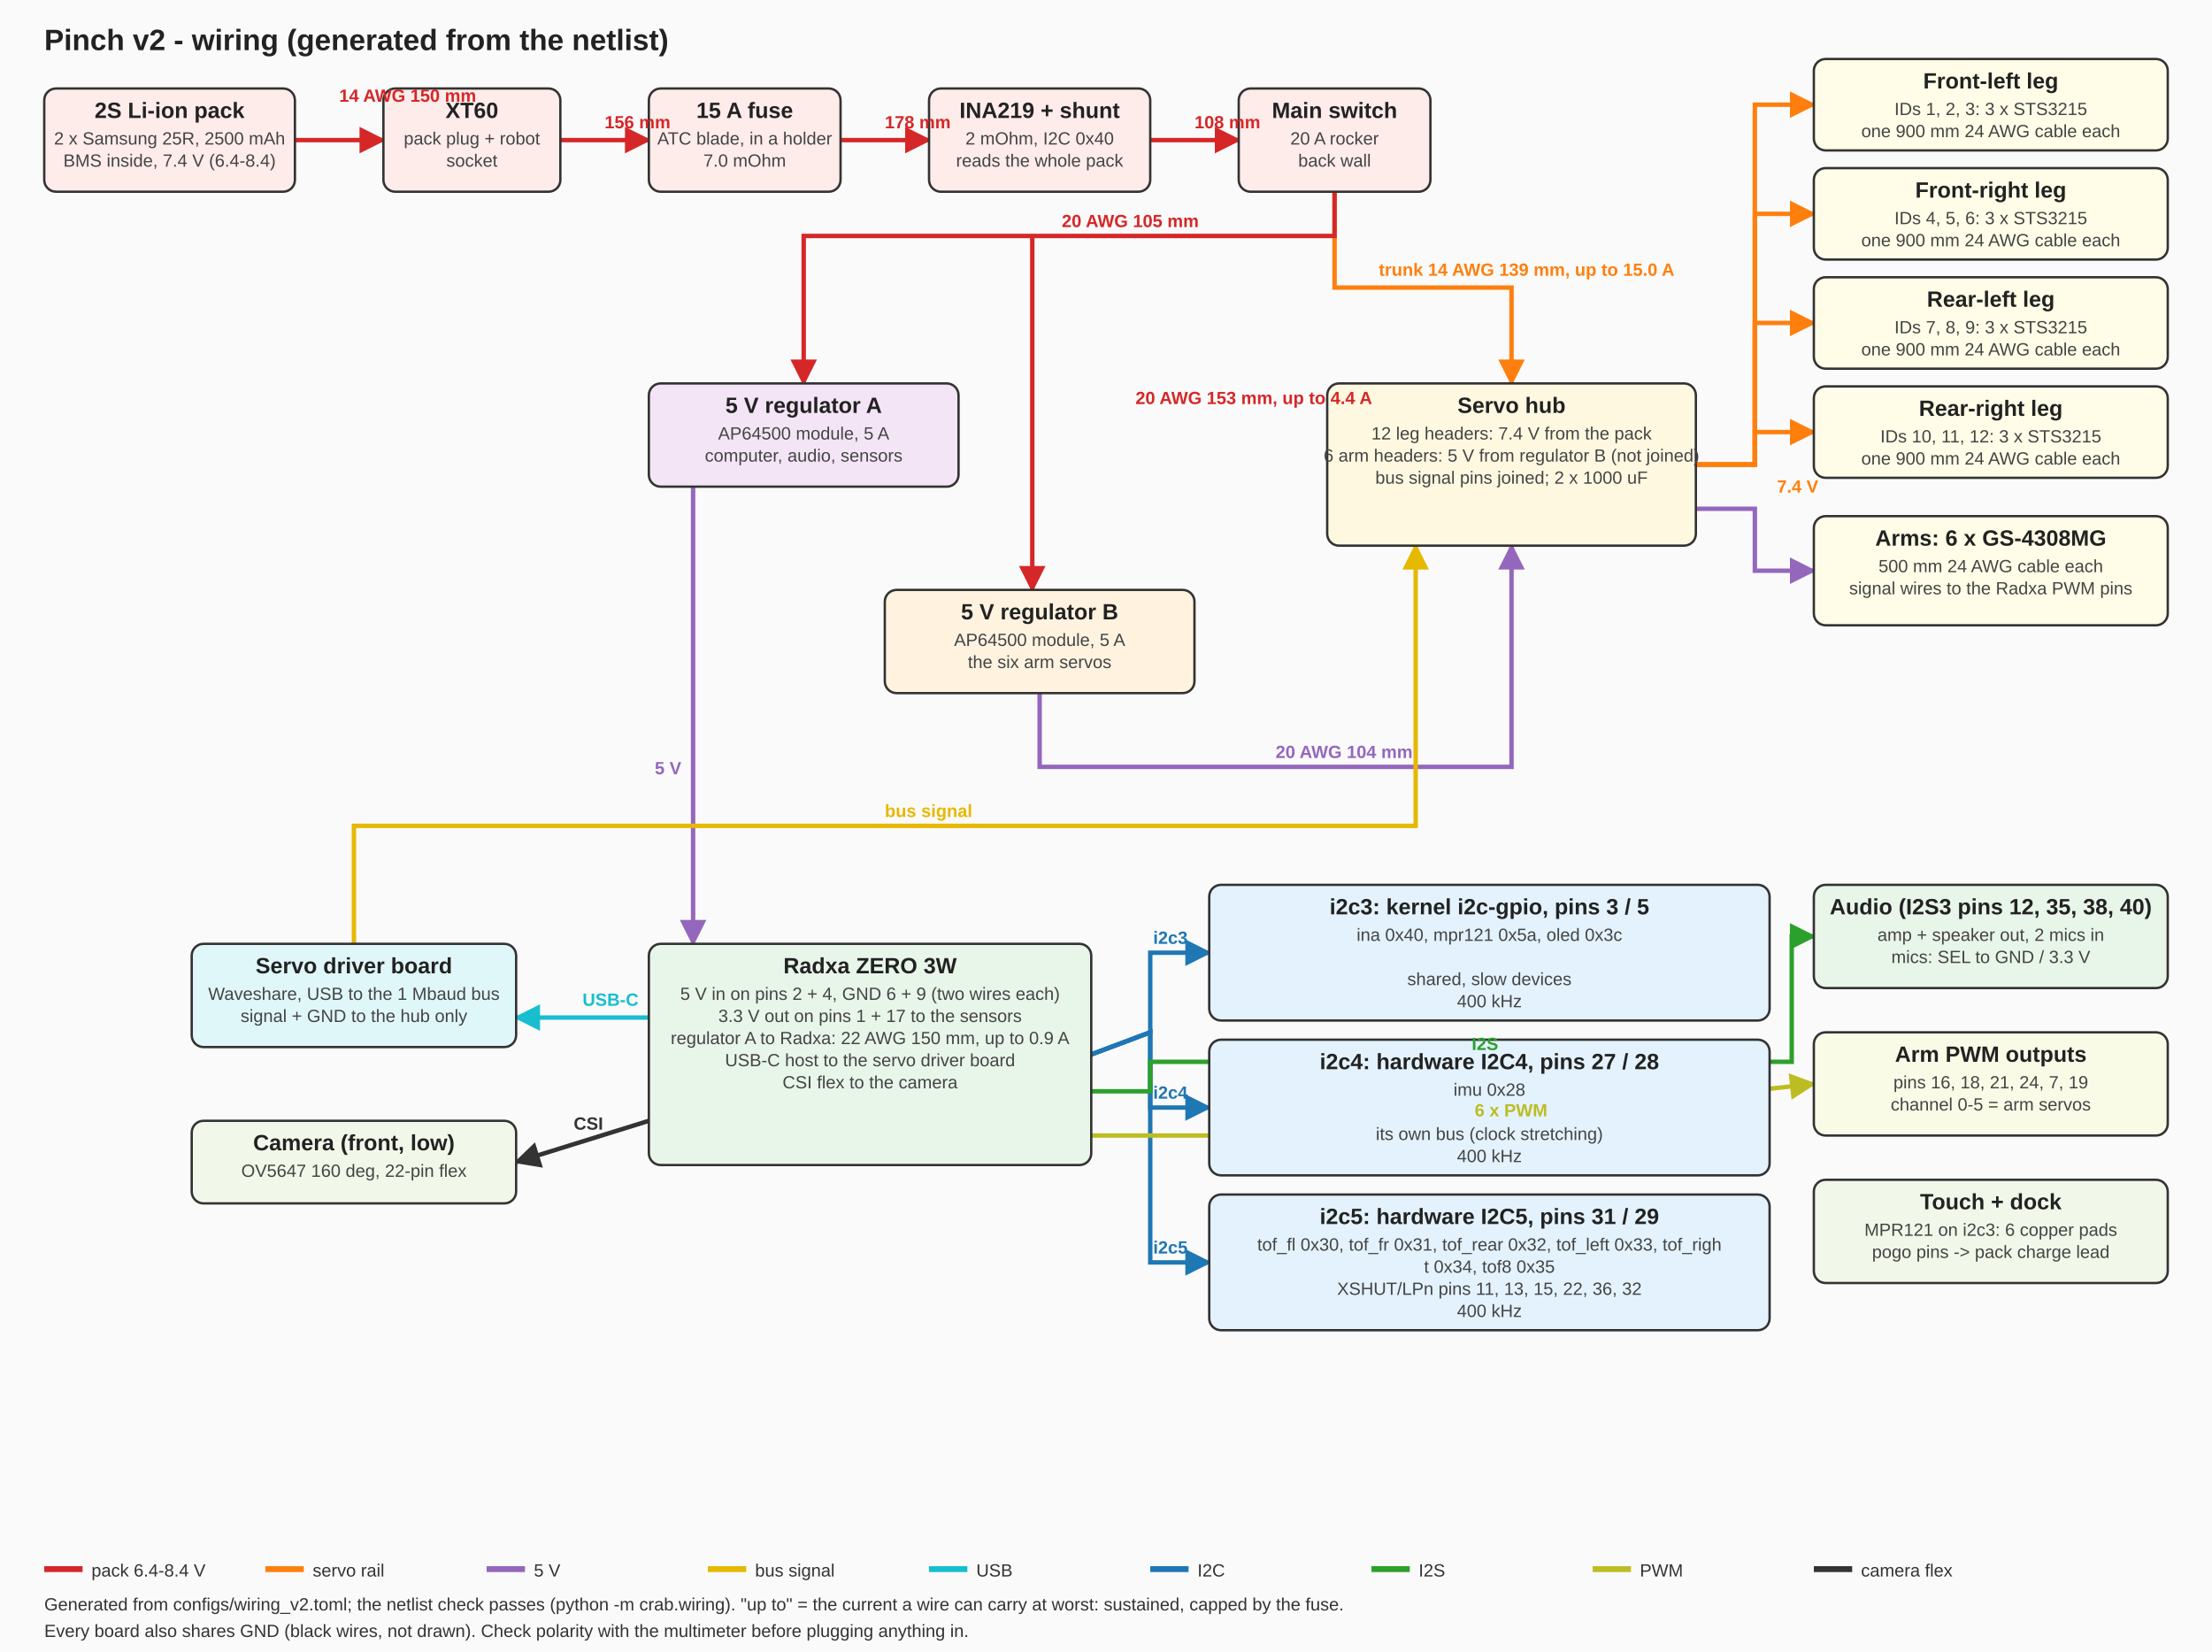
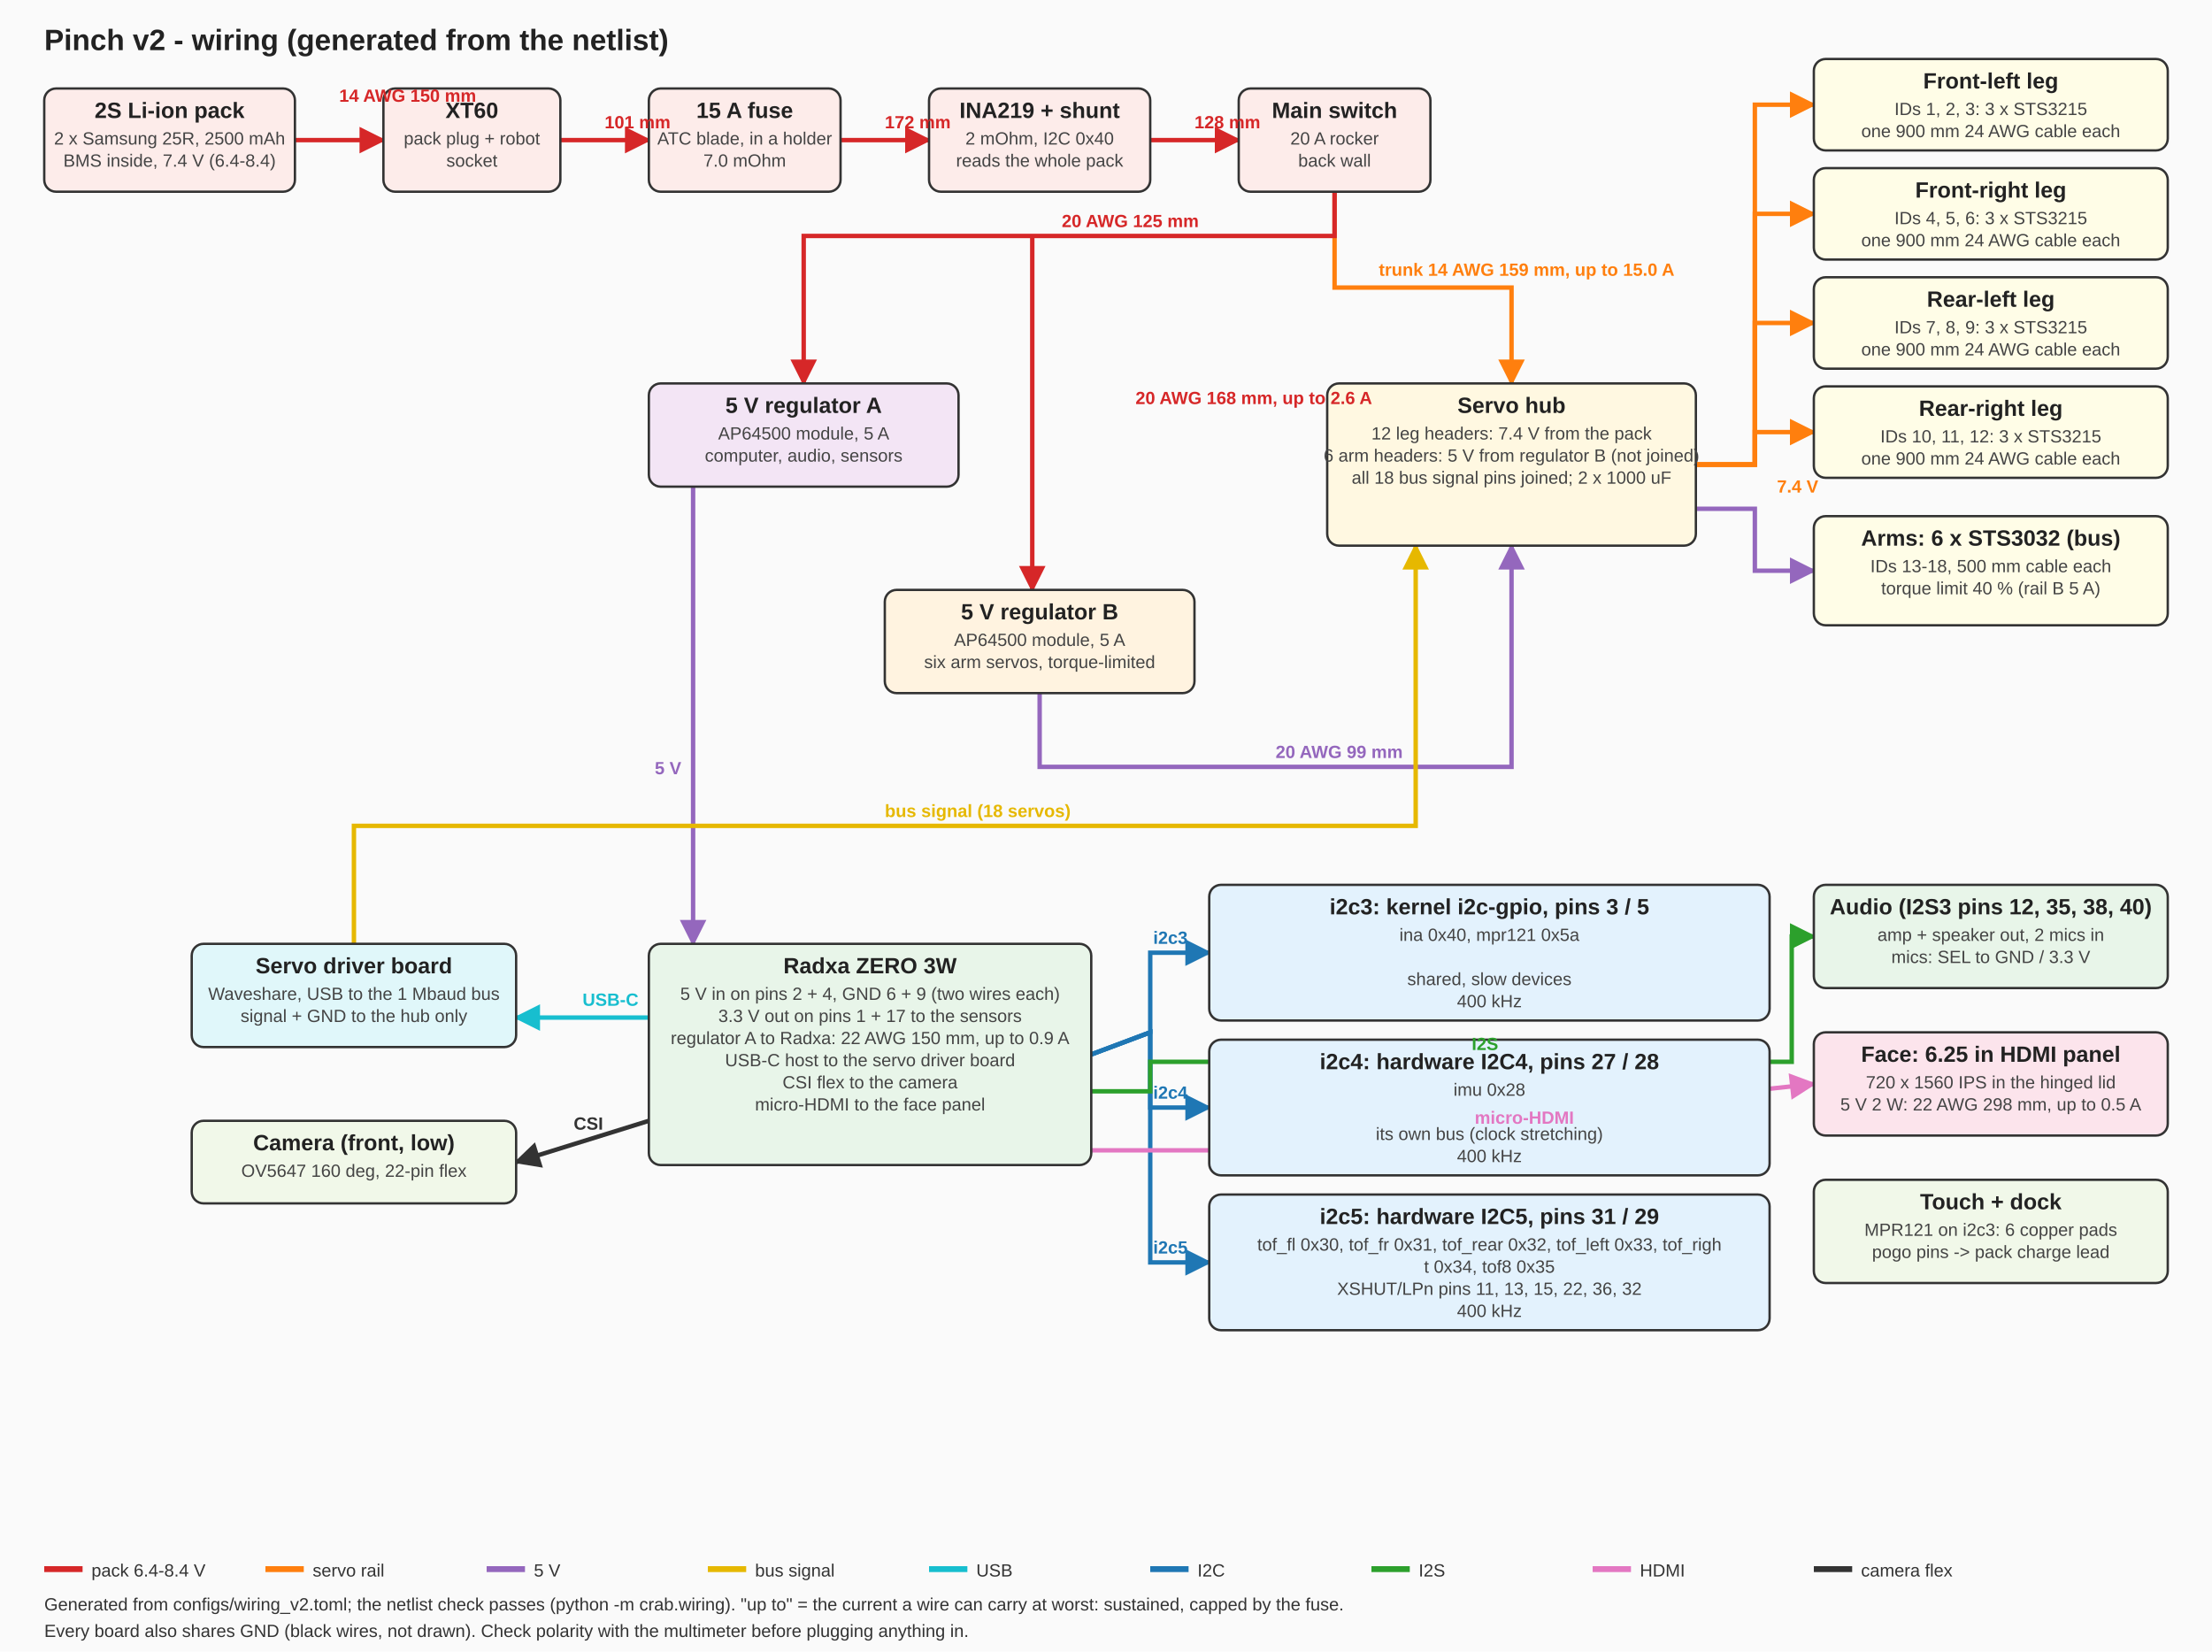
<svg xmlns="http://www.w3.org/2000/svg" viewBox="0 0 1500 1120" width="1500" height="1120" font-family="Segoe UI, Arial, sans-serif">
  <defs>
    <marker id="a" viewBox="0 0 10 10" refX="9" refY="5" markerWidth="6" markerHeight="6" orient="auto-start-reverse">
      <path d="M0,0 L10,5 L0,10 z" fill="context-stroke" />
    </marker>
    <style>.t{font-size:15px;font-weight:600;text-anchor:middle;fill:#222} .s{font-size:12px;text-anchor:middle;fill:#444}
.w{font-size:12px;font-weight:600} .lg{font-size:12px;fill:#333} .h{font-size:20px;font-weight:700;fill:#222}</style>
  </defs>
  <rect width="1500" height="1120" fill="#fafafa" />
  <text x="30" y="34" class="h">Pinch v2 - wiring (generated from the netlist)</text>
  <path d="M200,95 L260,95" fill="none" stroke="#d62728" stroke-width="3" marker-end="url(#a)" />
  <path d="M380,95 L440,95" fill="none" stroke="#d62728" stroke-width="3" marker-end="url(#a)" />
  <path d="M570,95 L630,95" fill="none" stroke="#d62728" stroke-width="3" marker-end="url(#a)" />
  <path d="M780,95 L840,95" fill="none" stroke="#d62728" stroke-width="3" marker-end="url(#a)" />
  <path d="M905,130 L905,195 L1025,195 L1025,260" fill="none" stroke="#ff7f0e" stroke-width="3" marker-end="url(#a)" />
  <path d="M905,130 L905,160 L545,160 L545,260" fill="none" stroke="#d62728" stroke-width="3" marker-end="url(#a)" />
  <path d="M700,160 L700,400" fill="none" stroke="#d62728" stroke-width="3" marker-end="url(#a)" />
  <path d="M705,470 L705,520 L1025,520 L1025,370" fill="none" stroke="#9467bd" stroke-width="3" marker-end="url(#a)" />
  <path d="M1150,315 L1190,315 L1190,71 L1230,71" fill="none" stroke="#ff7f0e" stroke-width="3" marker-end="url(#a)" />
  <path d="M1150,315 L1190,315 L1190,145 L1230,145" fill="none" stroke="#ff7f0e" stroke-width="3" marker-end="url(#a)" />
  <path d="M1150,315 L1190,315 L1190,219 L1230,219" fill="none" stroke="#ff7f0e" stroke-width="3" marker-end="url(#a)" />
  <path d="M1150,315 L1190,315 L1190,293 L1230,293" fill="none" stroke="#ff7f0e" stroke-width="3" marker-end="url(#a)" />
  <path d="M1150,345 L1190,345 L1190,387 L1230,387" fill="none" stroke="#9467bd" stroke-width="3" marker-end="url(#a)" />
  <path d="M470,330 L470,640" fill="none" stroke="#9467bd" stroke-width="3" marker-end="url(#a)" />
  <path d="M440,690 L350,690" fill="none" stroke="#17becf" stroke-width="3" marker-end="url(#a)" />
  <path d="M240,640 L240,560 L960,560 L960,370" fill="none" stroke="#e6b800" stroke-width="3" marker-end="url(#a)" />
  <path d="M440,760 L350,788" fill="none" stroke="#333333" stroke-width="3" marker-end="url(#a)" />
  <path d="M740,715 L780,700 L780,646 L820,646" fill="none" stroke="#1f77b4" stroke-width="3" marker-end="url(#a)" />
  <path d="M740,715 L780,700 L780,751 L820,751" fill="none" stroke="#1f77b4" stroke-width="3" marker-end="url(#a)" />
  <path d="M740,715 L780,700 L780,856 L820,856" fill="none" stroke="#1f77b4" stroke-width="3" marker-end="url(#a)" />
  <path d="M740,740 L780,740 L780,720 L1215,720 L1215,635 L1230,635" fill="none" stroke="#2ca02c" stroke-width="3" marker-end="url(#a)" />
-   <path d="M740,770 L1000,770 L1000,760 L1230,735" fill="none" stroke="#bcbd22" stroke-width="3" marker-end="url(#a)" />
+   <path d="M740,780 L1000,780 L1000,760 L1230,735" fill="none" stroke="#e377c2" stroke-width="3" marker-end="url(#a)" />
  <rect x="30" y="60" width="170" height="70" rx="8" fill="#fdecea" stroke="#333" stroke-width="1.6" />
  <text x="115.0" y="80" class="t">2S Li-ion pack</text>
  <text x="115.0" y="98" class="s">2 x Samsung 25R, 2500 mAh</text>
  <text x="115.0" y="113" class="s">BMS inside, 7.4 V (6.4-8.4)</text>
  <rect x="260" y="60" width="120" height="70" rx="8" fill="#fdecea" stroke="#333" stroke-width="1.6" />
  <text x="320.0" y="80" class="t">XT60</text>
  <text x="320.0" y="98" class="s">pack plug + robot</text>
  <text x="320.0" y="113" class="s">socket</text>
  <rect x="440" y="60" width="130" height="70" rx="8" fill="#fdecea" stroke="#333" stroke-width="1.6" />
  <text x="505.0" y="80" class="t">15 A fuse</text>
  <text x="505.0" y="98" class="s">ATC blade, in a holder</text>
  <text x="505.0" y="113" class="s">7.0 mOhm</text>
  <rect x="630" y="60" width="150" height="70" rx="8" fill="#fdecea" stroke="#333" stroke-width="1.6" />
  <text x="705.0" y="80" class="t">INA219 + shunt</text>
  <text x="705.0" y="98" class="s">2 mOhm, I2C 0x40</text>
  <text x="705.0" y="113" class="s">reads the whole pack</text>
  <rect x="840" y="60" width="130" height="70" rx="8" fill="#fdecea" stroke="#333" stroke-width="1.6" />
  <text x="905.0" y="80" class="t">Main switch</text>
  <text x="905.0" y="98" class="s">20 A rocker</text>
  <text x="905.0" y="113" class="s">back wall</text>
  <rect x="900" y="260" width="250" height="110" rx="8" fill="#fff8e1" stroke="#333" stroke-width="1.6" />
  <text x="1025.0" y="280" class="t">Servo hub</text>
  <text x="1025.0" y="298" class="s">12 leg headers: 7.4 V from the pack</text>
  <text x="1025.0" y="313" class="s">6 arm headers: 5 V from regulator B (not joined)</text>
-   <text x="1025.0" y="328" class="s">bus signal pins joined; 2 x 1000 uF</text>
+   <text x="1025.0" y="328" class="s">all 18 bus signal pins joined; 2 x 1000 uF</text>
  <rect x="440" y="260" width="210" height="70" rx="8" fill="#f3e5f5" stroke="#333" stroke-width="1.6" />
  <text x="545.0" y="280" class="t">5 V regulator A</text>
  <text x="545.0" y="298" class="s">AP64500 module, 5 A</text>
  <text x="545.0" y="313" class="s">computer, audio, sensors</text>
  <rect x="600" y="400" width="210" height="70" rx="8" fill="#fff3e0" stroke="#333" stroke-width="1.6" />
  <text x="705.0" y="420" class="t">5 V regulator B</text>
  <text x="705.0" y="438" class="s">AP64500 module, 5 A</text>
-   <text x="705.0" y="453" class="s">the six arm servos</text>
+   <text x="705.0" y="453" class="s">six arm servos, torque-limited</text>
  <rect x="1230" y="40" width="240" height="62" rx="8" fill="#fffde7" stroke="#333" stroke-width="1.6" />
  <text x="1350.0" y="60" class="t">Front-left leg</text>
  <text x="1350.0" y="78" class="s">IDs 1, 2, 3: 3 x STS3215</text>
  <text x="1350.0" y="93" class="s">one 900 mm 24 AWG cable each</text>
  <rect x="1230" y="114" width="240" height="62" rx="8" fill="#fffde7" stroke="#333" stroke-width="1.6" />
  <text x="1350.0" y="134" class="t">Front-right leg</text>
  <text x="1350.0" y="152" class="s">IDs 4, 5, 6: 3 x STS3215</text>
  <text x="1350.0" y="167" class="s">one 900 mm 24 AWG cable each</text>
  <rect x="1230" y="188" width="240" height="62" rx="8" fill="#fffde7" stroke="#333" stroke-width="1.6" />
  <text x="1350.0" y="208" class="t">Rear-left leg</text>
  <text x="1350.0" y="226" class="s">IDs 7, 8, 9: 3 x STS3215</text>
  <text x="1350.0" y="241" class="s">one 900 mm 24 AWG cable each</text>
  <rect x="1230" y="262" width="240" height="62" rx="8" fill="#fffde7" stroke="#333" stroke-width="1.6" />
  <text x="1350.0" y="282" class="t">Rear-right leg</text>
  <text x="1350.0" y="300" class="s">IDs 10, 11, 12: 3 x STS3215</text>
  <text x="1350.0" y="315" class="s">one 900 mm 24 AWG cable each</text>
  <rect x="1230" y="350" width="240" height="74" rx="8" fill="#fffde7" stroke="#333" stroke-width="1.6" />
-   <text x="1350.0" y="370" class="t">Arms: 6 x GS-4308MG</text>
-   <text x="1350.0" y="388" class="s">500 mm 24 AWG cable each</text>
-   <text x="1350.0" y="403" class="s">signal wires to the Radxa PWM pins</text>
+   <text x="1350.0" y="370" class="t">Arms: 6 x STS3032 (bus)</text>
+   <text x="1350.0" y="388" class="s">IDs 13-18, 500 mm cable each</text>
+   <text x="1350.0" y="403" class="s">torque limit 40 % (rail B 5 A)</text>
  <rect x="440" y="640" width="300" height="150" rx="8" fill="#e8f5e9" stroke="#333" stroke-width="1.6" />
  <text x="590.0" y="660" class="t">Radxa ZERO 3W</text>
  <text x="590.0" y="678" class="s">5 V in on pins 2 + 4, GND 6 + 9 (two wires each)</text>
  <text x="590.0" y="693" class="s">3.3 V out on pins 1 + 17 to the sensors</text>
  <text x="590.0" y="708" class="s">regulator A to Radxa: 22 AWG 150 mm, up to 0.9 A</text>
  <text x="590.0" y="723" class="s">USB-C host to the servo driver board</text>
  <text x="590.0" y="738" class="s">CSI flex to the camera</text>
+   <text x="590.0" y="753" class="s">micro-HDMI to the face panel</text>
  <rect x="130" y="640" width="220" height="70" rx="8" fill="#e0f7fa" stroke="#333" stroke-width="1.6" />
  <text x="240.0" y="660" class="t">Servo driver board</text>
  <text x="240.0" y="678" class="s">Waveshare, USB to the 1 Mbaud bus</text>
  <text x="240.0" y="693" class="s">signal + GND to the hub only</text>
  <rect x="130" y="760" width="220" height="56" rx="8" fill="#f1f8e9" stroke="#333" stroke-width="1.6" />
  <text x="240.0" y="780" class="t">Camera (front, low)</text>
  <text x="240.0" y="798" class="s">OV5647 160 deg, 22-pin flex</text>
  <rect x="820" y="600" width="380" height="92" rx="8" fill="#e3f2fd" stroke="#333" stroke-width="1.6" />
  <text x="1010.0" y="620" class="t">i2c3: kernel i2c-gpio, pins 3 / 5</text>
-   <text x="1010.0" y="638" class="s">ina 0x40, mpr121 0x5a, oled 0x3c</text>
+   <text x="1010.0" y="638" class="s">ina 0x40, mpr121 0x5a</text>
  <text x="1010.0" y="653" class="s" />
  <text x="1010.0" y="668" class="s">shared, slow devices</text>
  <text x="1010.0" y="683" class="s">400 kHz</text>
  <rect x="820" y="705" width="380" height="92" rx="8" fill="#e3f2fd" stroke="#333" stroke-width="1.6" />
  <text x="1010.0" y="725" class="t">i2c4: hardware I2C4, pins 27 / 28</text>
  <text x="1010.0" y="743" class="s">imu 0x28</text>
  <text x="1010.0" y="758" class="s" />
  <text x="1010.0" y="773" class="s">its own bus (clock stretching)</text>
  <text x="1010.0" y="788" class="s">400 kHz</text>
  <rect x="820" y="810" width="380" height="92" rx="8" fill="#e3f2fd" stroke="#333" stroke-width="1.6" />
  <text x="1010.0" y="830" class="t">i2c5: hardware I2C5, pins 31 / 29</text>
  <text x="1010.0" y="848" class="s">tof_fl 0x30, tof_fr 0x31, tof_rear 0x32, tof_left 0x33, tof_righ</text>
  <text x="1010.0" y="863" class="s">t 0x34, tof8 0x35</text>
  <text x="1010.0" y="878" class="s">XSHUT/LPn pins 11, 13, 15, 22, 36, 32</text>
  <text x="1010.0" y="893" class="s">400 kHz</text>
  <rect x="1230" y="600" width="240" height="70" rx="8" fill="#e8f5e9" stroke="#333" stroke-width="1.6" />
  <text x="1350.0" y="620" class="t">Audio (I2S3 pins 12, 35, 38, 40)</text>
  <text x="1350.0" y="638" class="s">amp + speaker out, 2 mics in</text>
  <text x="1350.0" y="653" class="s">mics: SEL to GND / 3.3 V</text>
-   <rect x="1230" y="700" width="240" height="70" rx="8" fill="#f9fbe7" stroke="#333" stroke-width="1.6" />
-   <text x="1350.0" y="720" class="t">Arm PWM outputs</text>
-   <text x="1350.0" y="738" class="s">pins 16, 18, 21, 24, 7, 19</text>
-   <text x="1350.0" y="753" class="s">channel 0-5 = arm servos</text>
+   <rect x="1230" y="700" width="240" height="70" rx="8" fill="#fce4ec" stroke="#333" stroke-width="1.6" />
+   <text x="1350.0" y="720" class="t">Face: 6.25 in HDMI panel</text>
+   <text x="1350.0" y="738" class="s">720 x 1560 IPS in the hinged lid</text>
+   <text x="1350.0" y="753" class="s">5 V 2 W: 22 AWG 298 mm, up to 0.5 A</text>
  <rect x="1230" y="800" width="240" height="70" rx="8" fill="#f1f8e9" stroke="#333" stroke-width="1.6" />
  <text x="1350.0" y="820" class="t">Touch + dock</text>
  <text x="1350.0" y="838" class="s">MPR121 on i2c3: 6 copper pads</text>
  <text x="1350.0" y="853" class="s">pogo pins -&gt; pack charge lead</text>
  <text x="230" y="69" class="w" fill="#d62728">14 AWG 150 mm</text>
-   <text x="410" y="87" class="w" fill="#d62728">156 mm</text>
-   <text x="600" y="87" class="w" fill="#d62728">178 mm</text>
-   <text x="810" y="87" class="w" fill="#d62728">108 mm</text>
-   <text x="935" y="187" class="w" fill="#ff7f0e">trunk 14 AWG 139 mm, up to 15.0 A</text>
-   <text x="720" y="154" class="w" fill="#d62728">20 AWG 105 mm</text>
-   <text x="770" y="274" class="w" fill="#d62728">20 AWG 153 mm, up to 4.4 A</text>
-   <text x="865" y="514" class="w" fill="#9467bd">20 AWG 104 mm</text>
+   <text x="410" y="87" class="w" fill="#d62728">101 mm</text>
+   <text x="600" y="87" class="w" fill="#d62728">172 mm</text>
+   <text x="810" y="87" class="w" fill="#d62728">128 mm</text>
+   <text x="935" y="187" class="w" fill="#ff7f0e">trunk 14 AWG 159 mm, up to 15.0 A</text>
+   <text x="720" y="154" class="w" fill="#d62728">20 AWG 125 mm</text>
+   <text x="770" y="274" class="w" fill="#d62728">20 AWG 168 mm, up to 2.6 A</text>
+   <text x="865" y="514" class="w" fill="#9467bd">20 AWG 99 mm</text>
  <text x="1205" y="334" class="w" fill="#ff7f0e">7.4 V</text>
  <text x="444" y="525" class="w" fill="#9467bd">5 V</text>
  <text x="395" y="682" class="w" fill="#17becf">USB-C</text>
-   <text x="600" y="554" class="w" fill="#e6b800">bus signal</text>
+   <text x="600" y="554" class="w" fill="#e6b800">bus signal (18 servos)</text>
  <text x="389" y="766" class="w" fill="#333333">CSI</text>
  <text x="782" y="640" class="w" fill="#1f77b4">i2c3</text>
  <text x="782" y="745" class="w" fill="#1f77b4">i2c4</text>
  <text x="782" y="850" class="w" fill="#1f77b4">i2c5</text>
  <text x="998" y="712" class="w" fill="#2ca02c">I2S</text>
-   <text x="1000" y="757" class="w" fill="#bcbd22">6 x PWM</text>
+   <text x="1000" y="762" class="w" fill="#e377c2">micro-HDMI</text>
  <line x1="30" y1="1064" x2="56" y2="1064" stroke="#d62728" stroke-width="4" />
  <text x="62" y="1069" class="lg">pack 6.4-8.4 V</text>
  <line x1="180" y1="1064" x2="206" y2="1064" stroke="#ff7f0e" stroke-width="4" />
  <text x="212" y="1069" class="lg">servo rail</text>
  <line x1="330" y1="1064" x2="356" y2="1064" stroke="#9467bd" stroke-width="4" />
  <text x="362" y="1069" class="lg">5 V</text>
  <line x1="480" y1="1064" x2="506" y2="1064" stroke="#e6b800" stroke-width="4" />
  <text x="512" y="1069" class="lg">bus signal</text>
  <line x1="630" y1="1064" x2="656" y2="1064" stroke="#17becf" stroke-width="4" />
  <text x="662" y="1069" class="lg">USB</text>
  <line x1="780" y1="1064" x2="806" y2="1064" stroke="#1f77b4" stroke-width="4" />
  <text x="812" y="1069" class="lg">I2C</text>
  <line x1="930" y1="1064" x2="956" y2="1064" stroke="#2ca02c" stroke-width="4" />
  <text x="962" y="1069" class="lg">I2S</text>
-   <line x1="1080" y1="1064" x2="1106" y2="1064" stroke="#bcbd22" stroke-width="4" />
-   <text x="1112" y="1069" class="lg">PWM</text>
+   <line x1="1080" y1="1064" x2="1106" y2="1064" stroke="#e377c2" stroke-width="4" />
+   <text x="1112" y="1069" class="lg">HDMI</text>
  <line x1="1230" y1="1064" x2="1256" y2="1064" stroke="#333333" stroke-width="4" />
  <text x="1262" y="1069" class="lg">camera flex</text>
  <text x="30" y="1092" class="lg">Generated from configs/wiring_v2.toml; the netlist check passes (python -m crab.wiring). "up to" = the current a wire can carry at worst: sustained, capped by the fuse.</text>
  <text x="30" y="1110" class="lg">Every board also shares GND (black wires, not drawn). Check polarity with the multimeter before plugging anything in.</text>
</svg>
